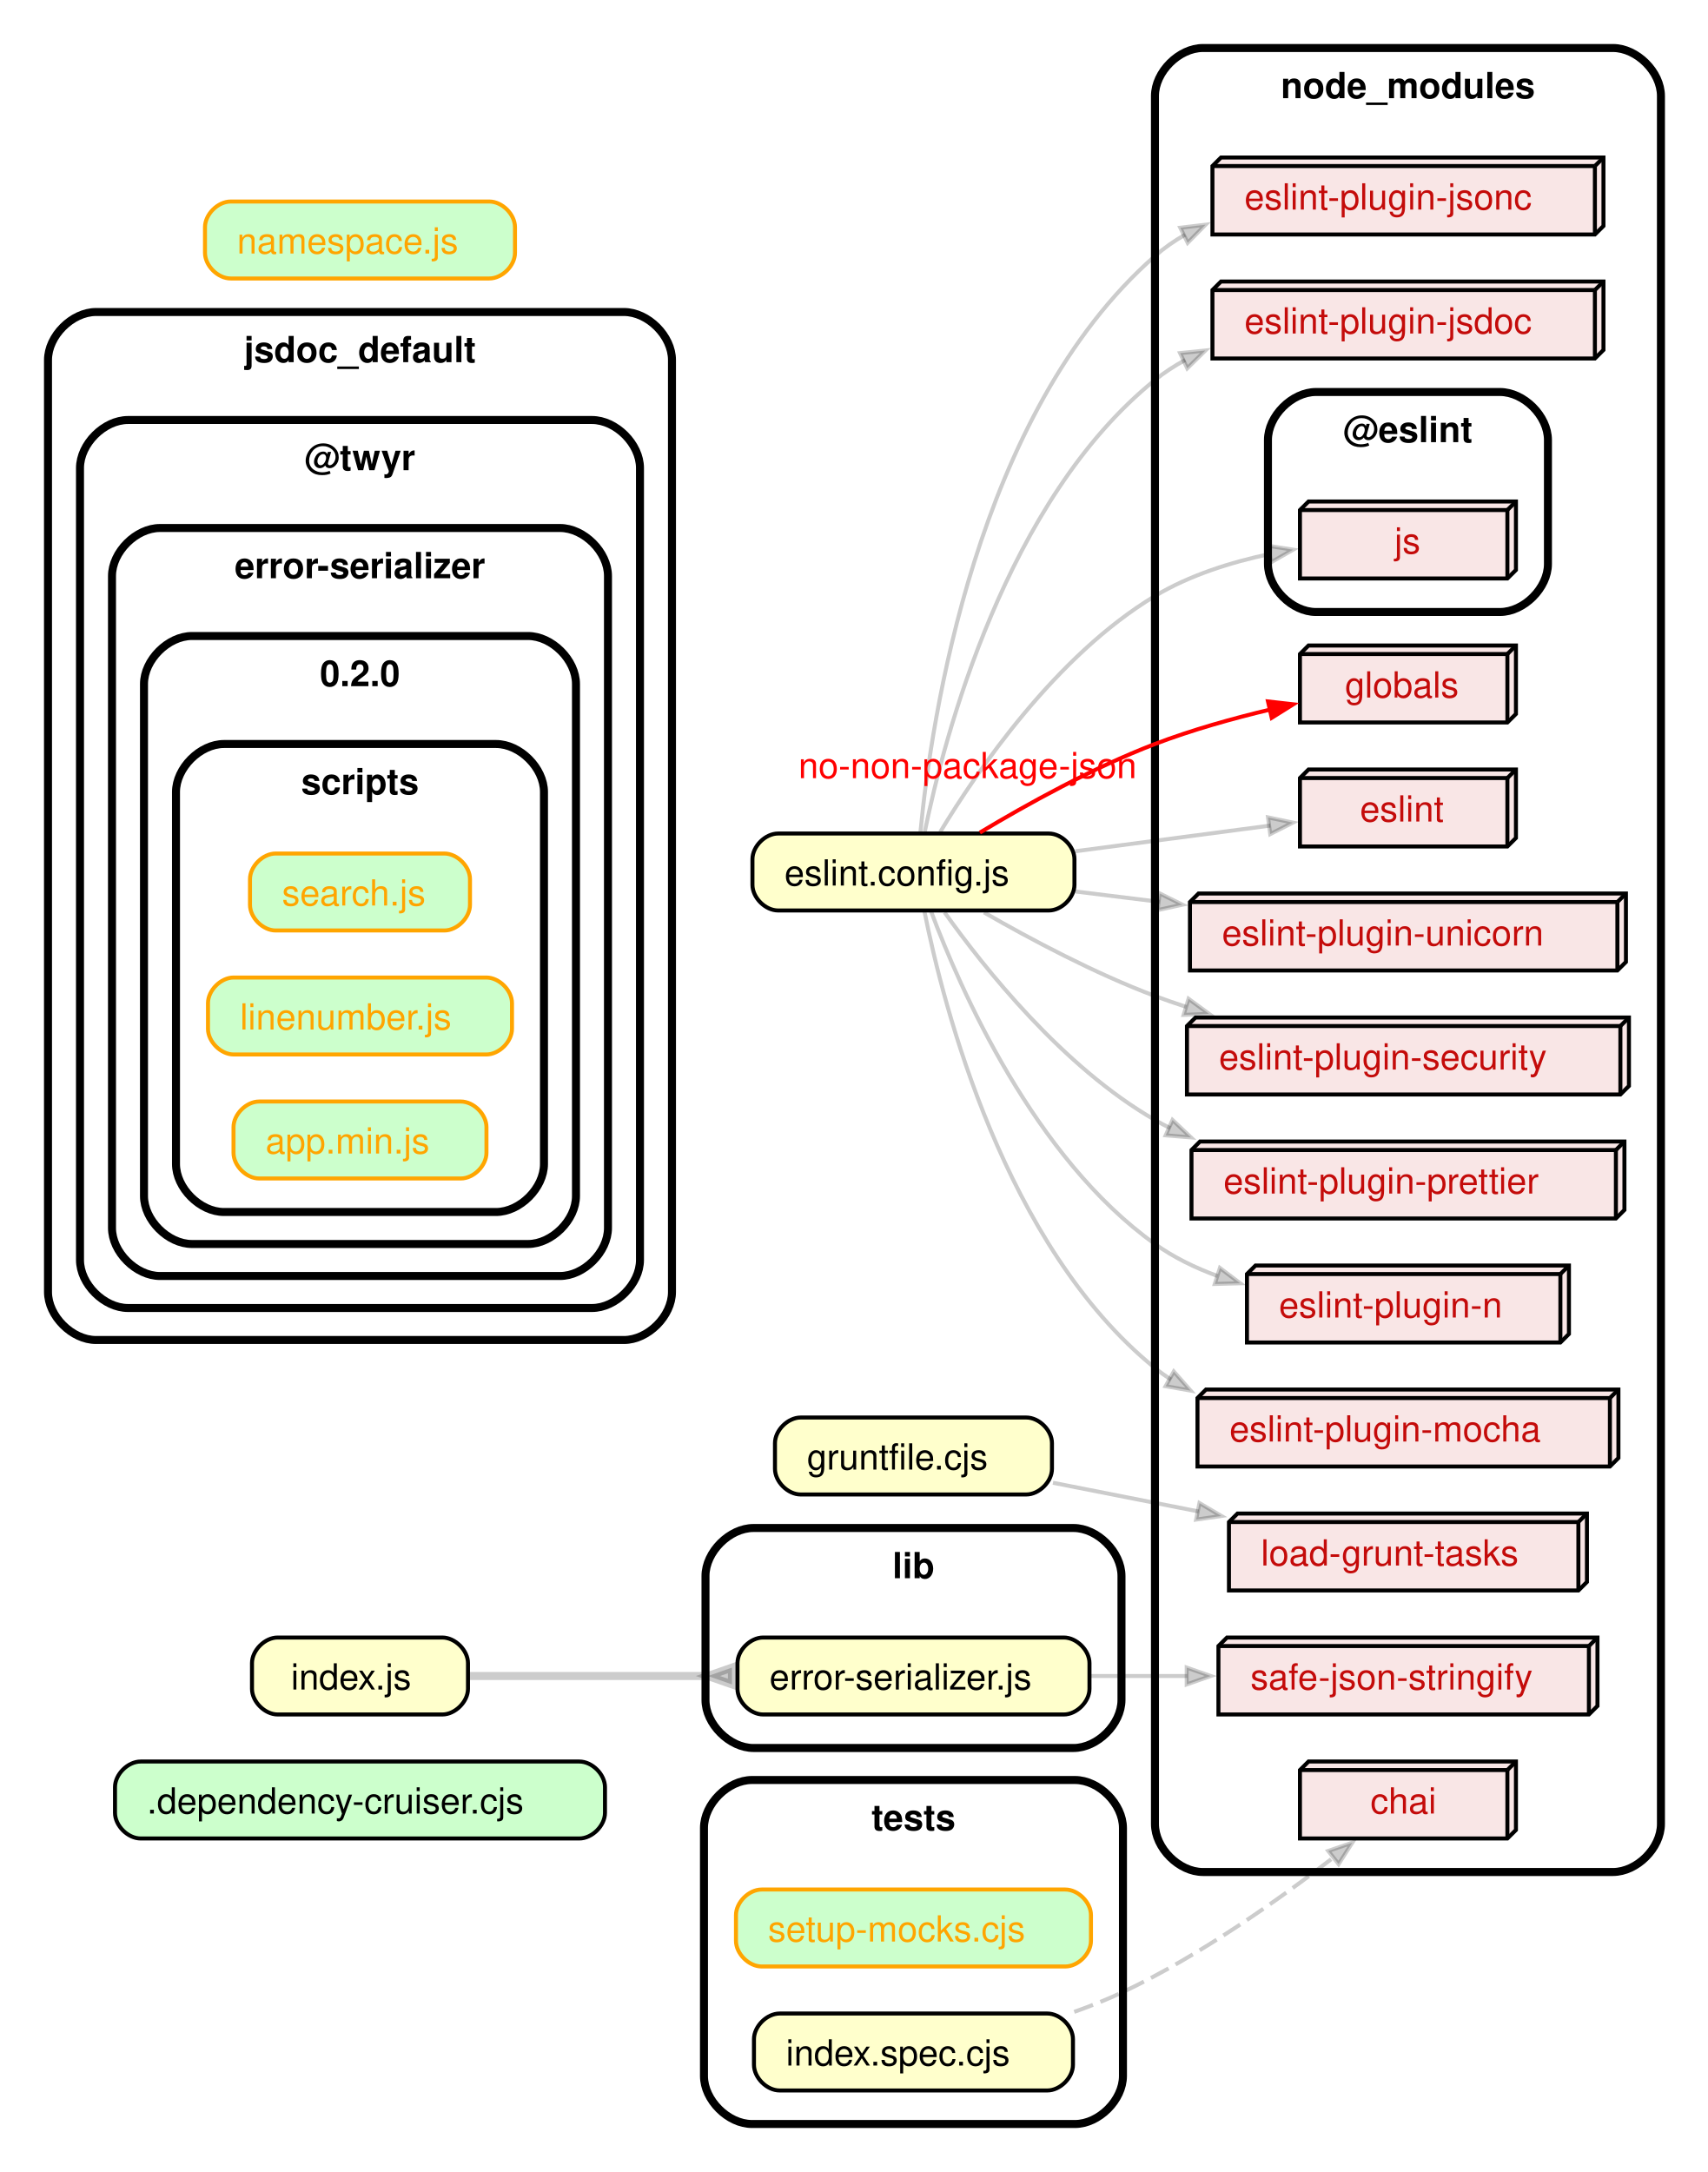
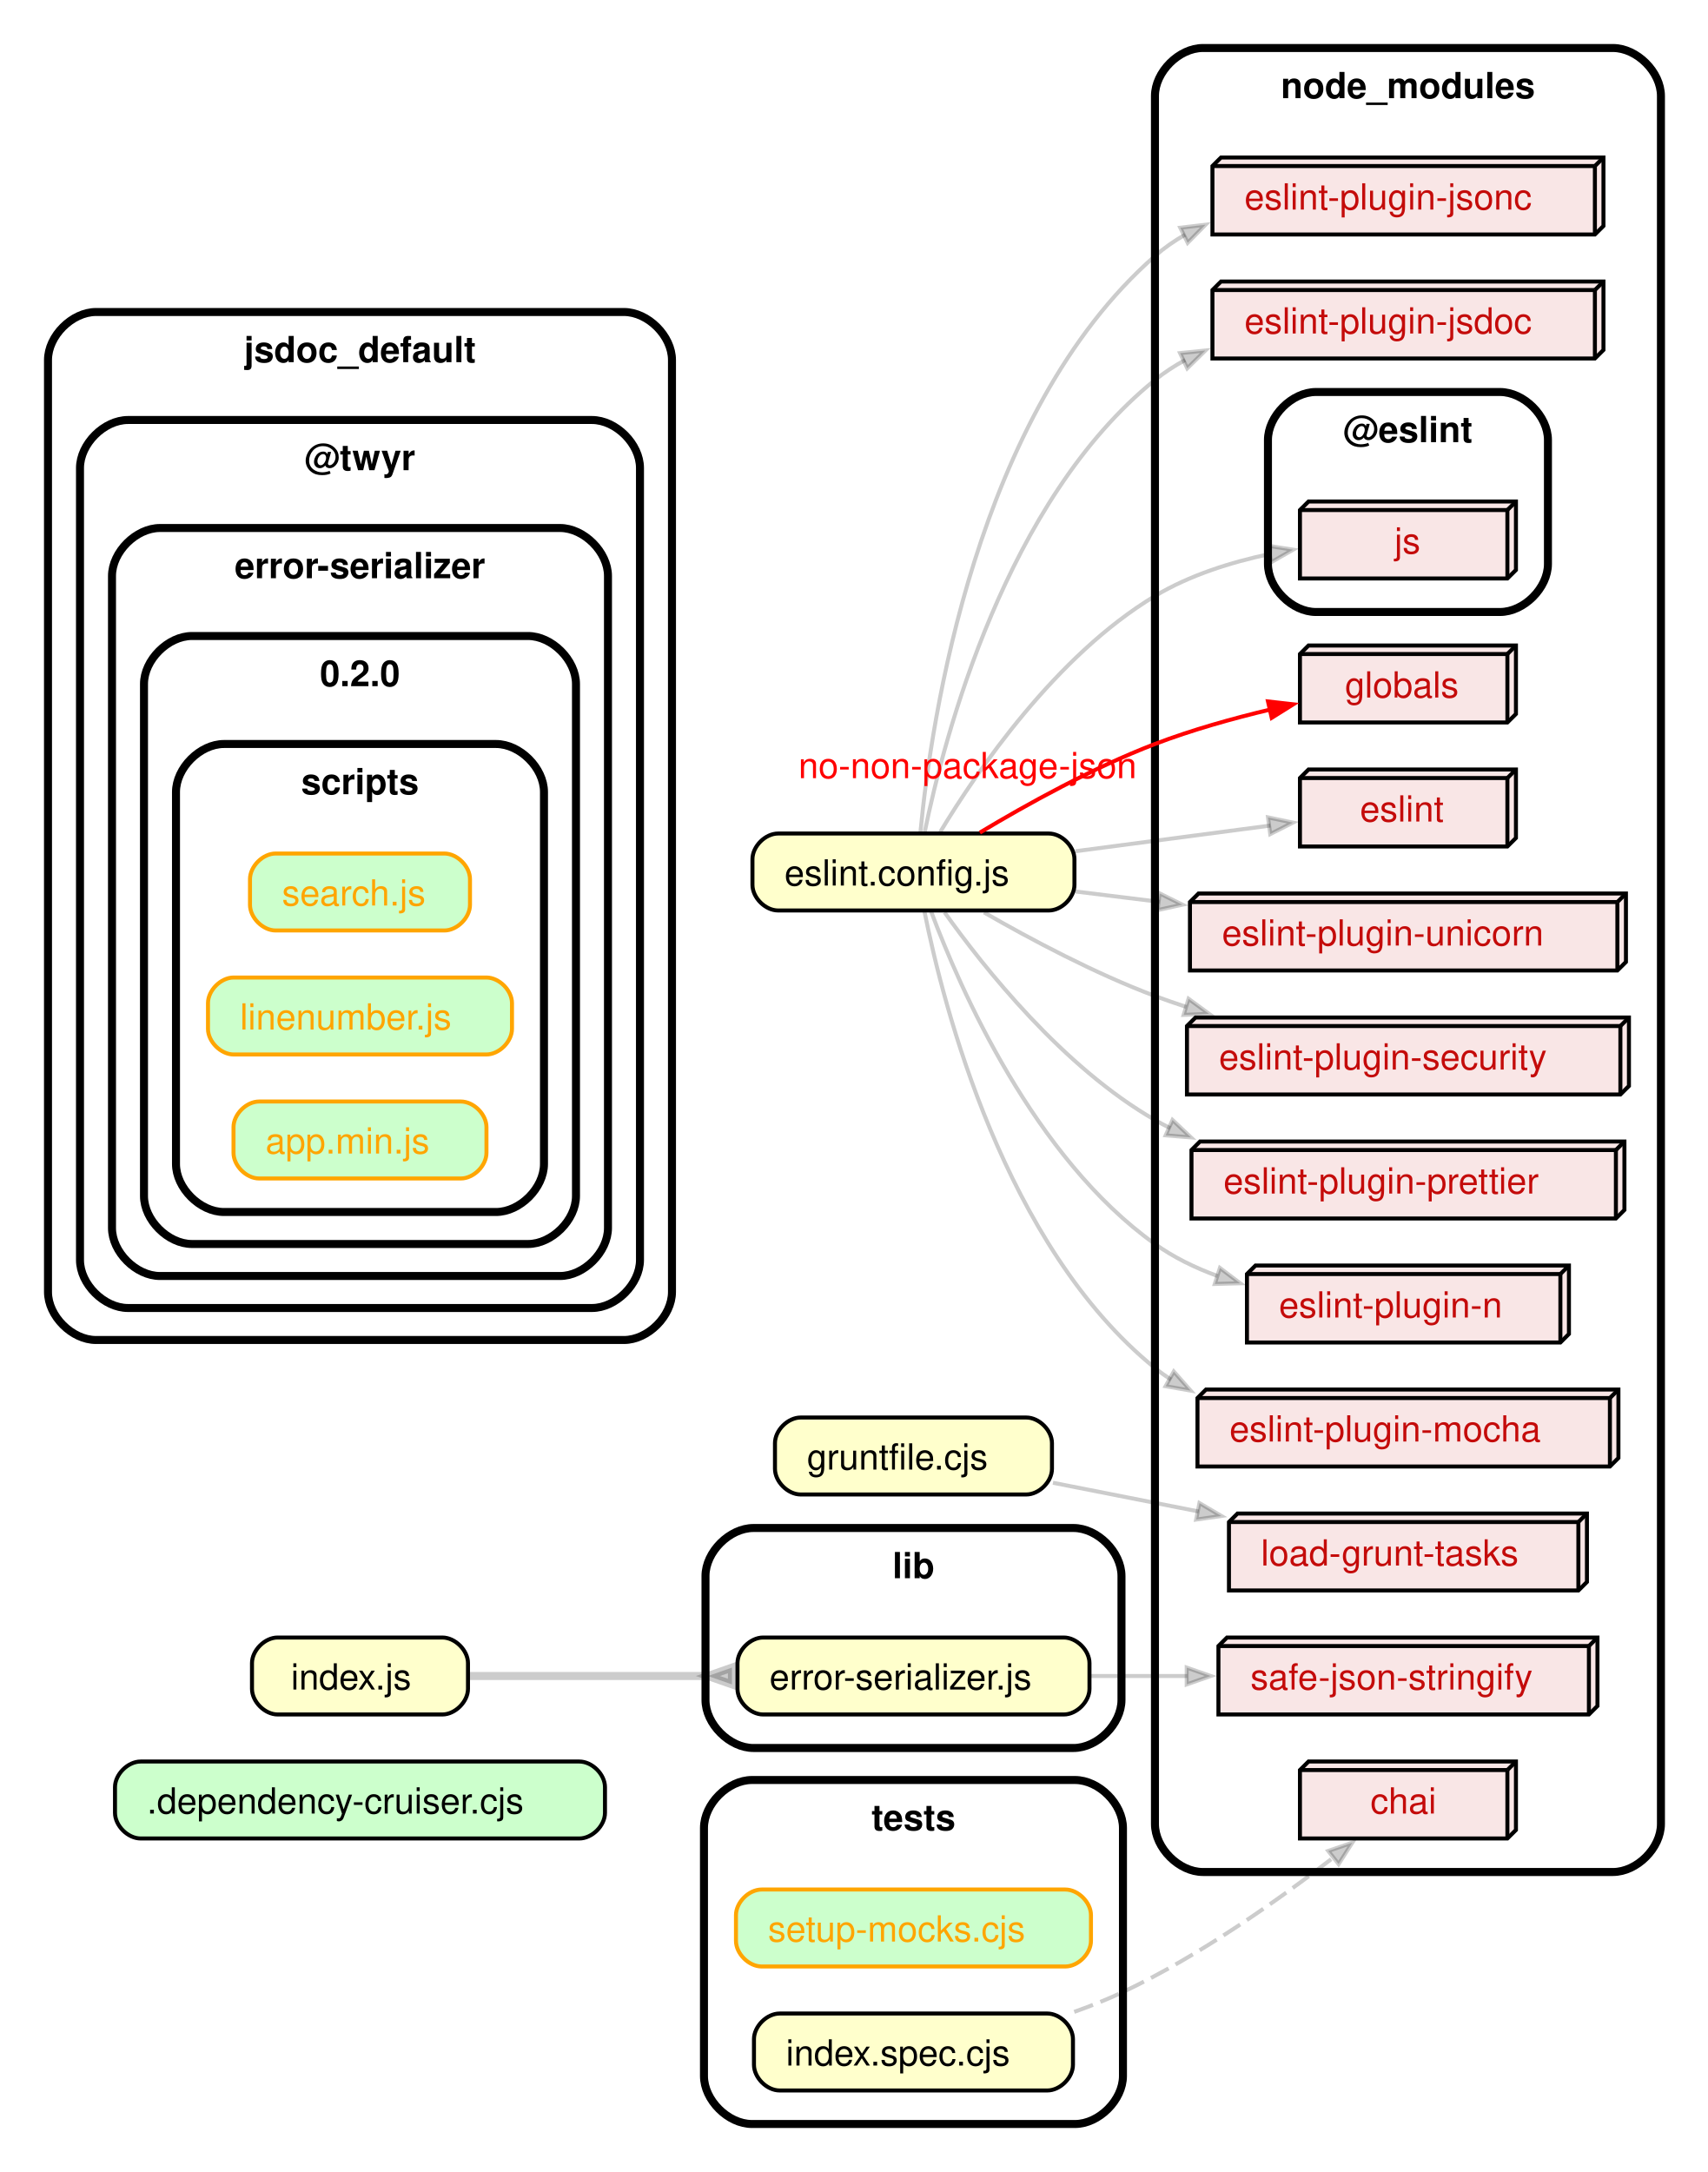
<svg xmlns="http://www.w3.org/2000/svg" xmlns:xlink="http://www.w3.org/1999/xlink" width="427pt" height="543pt" viewBox="0.00 0.00 427.00 543.00">
  <g id="graph0" class="graph" transform="scale(1 1) rotate(0) translate(4 539)">
    <polygon fill="white" stroke="none" points="-4,4 -4,-539 423.25,-539 423.25,4 -4,4" />
    <g id="clust1" class="cluster">
      <path fill="#ffffff" stroke="black" stroke-width="2" d="M20,-204C20,-204 152,-204 152,-204 158,-204 164,-210 164,-216 164,-216 164,-449 164,-449 164,-455 158,-461 152,-461 152,-461 20,-461 20,-461 14,-461 8,-455 8,-449 8,-449 8,-216 8,-216 8,-210 14,-204 20,-204" />
      <text xml:space="preserve" text-anchor="middle" x="86" y="-448.45" font-family="Helvetica,sans-Serif" font-weight="bold" font-size="9.00">jsdoc_default</text>
    </g>
    <g id="clust2" class="cluster">
      <path fill="#ffffff" stroke="black" stroke-width="2" d="M28,-212C28,-212 144,-212 144,-212 150,-212 156,-218 156,-224 156,-224 156,-422 156,-422 156,-428 150,-434 144,-434 144,-434 28,-434 28,-434 22,-434 16,-428 16,-422 16,-422 16,-224 16,-224 16,-218 22,-212 28,-212" />
      <text xml:space="preserve" text-anchor="middle" x="86" y="-421.45" font-family="Helvetica,sans-Serif" font-weight="bold" font-size="9.00">@twyr</text>
    </g>
    <g id="clust3" class="cluster">
      <path fill="#ffffff" stroke="black" stroke-width="2" d="M36,-220C36,-220 136,-220 136,-220 142,-220 148,-226 148,-232 148,-232 148,-395 148,-395 148,-401 142,-407 136,-407 136,-407 36,-407 36,-407 30,-407 24,-401 24,-395 24,-395 24,-232 24,-232 24,-226 30,-220 36,-220" />
      <text xml:space="preserve" text-anchor="middle" x="86" y="-394.45" font-family="Helvetica,sans-Serif" font-weight="bold" font-size="9.00">error-serializer</text>
    </g>
    <g id="clust4" class="cluster">
      <path fill="#ffffff" stroke="black" stroke-width="2" d="M44,-228C44,-228 128,-228 128,-228 134,-228 140,-234 140,-240 140,-240 140,-368 140,-368 140,-374 134,-380 128,-380 128,-380 44,-380 44,-380 38,-380 32,-374 32,-368 32,-368 32,-240 32,-240 32,-234 38,-228 44,-228" />
      <text xml:space="preserve" text-anchor="middle" x="86" y="-367.45" font-family="Helvetica,sans-Serif" font-weight="bold" font-size="9.00">0.2.0</text>
    </g>
    <g id="clust5" class="cluster">
      <path fill="#ffffff" stroke="black" stroke-width="2" d="M52,-236C52,-236 120,-236 120,-236 126,-236 132,-242 132,-248 132,-248 132,-341 132,-341 132,-347 126,-353 120,-353 120,-353 52,-353 52,-353 46,-353 40,-347 40,-341 40,-341 40,-248 40,-248 40,-242 46,-236 52,-236" />
      <text xml:space="preserve" text-anchor="middle" x="86" y="-340.45" font-family="Helvetica,sans-Serif" font-weight="bold" font-size="9.00">scripts</text>
    </g>
    <g id="clust6" class="cluster">
      <path fill="#ffffff" stroke="black" stroke-width="2" d="M184.38,-102C184.38,-102 264.38,-102 264.38,-102 270.38,-102 276.38,-108 276.38,-114 276.38,-114 276.38,-145 276.38,-145 276.38,-151 270.38,-157 264.38,-157 264.38,-157 184.38,-157 184.38,-157 178.38,-157 172.38,-151 172.38,-145 172.38,-145 172.38,-114 172.38,-114 172.38,-108 178.38,-102 184.38,-102" />
      <text xml:space="preserve" text-anchor="middle" x="224.38" y="-144.45" font-family="Helvetica,sans-Serif" font-weight="bold" font-size="9.00">lib</text>
    </g>
    <g id="clust7" class="cluster">
      <path fill="#ffffff" stroke="black" stroke-width="2" d="M296.75,-71C296.75,-71 399.25,-71 399.25,-71 405.25,-71 411.25,-77 411.25,-83 411.25,-83 411.25,-515 411.25,-515 411.25,-521 405.25,-527 399.25,-527 399.25,-527 296.75,-527 296.75,-527 290.75,-527 284.75,-521 284.75,-515 284.75,-515 284.75,-83 284.75,-83 284.75,-77 290.75,-71 296.75,-71" />
      <text xml:space="preserve" text-anchor="middle" x="348" y="-514.45" font-family="Helvetica,sans-Serif" font-weight="bold" font-size="9.00">node_modules</text>
    </g>
    <g id="clust8" class="cluster">
      <path fill="#ffffff" stroke="black" stroke-width="2" d="M325,-386C325,-386 371,-386 371,-386 377,-386 383,-392 383,-398 383,-398 383,-429 383,-429 383,-435 377,-441 371,-441 371,-441 325,-441 325,-441 319,-441 313,-435 313,-429 313,-429 313,-398 313,-398 313,-392 319,-386 325,-386" />
      <text xml:space="preserve" text-anchor="middle" x="348" y="-428.45" font-family="Helvetica,sans-Serif" font-weight="bold" font-size="9.00">@eslint</text>
    </g>
    <g id="clust9" class="cluster">
      <path fill="#ffffff" stroke="black" stroke-width="2" d="M184,-8C184,-8 264.75,-8 264.75,-8 270.75,-8 276.75,-14 276.75,-20 276.75,-20 276.75,-82 276.75,-82 276.75,-88 270.75,-94 264.75,-94 264.75,-94 184,-94 184,-94 178,-94 172,-88 172,-82 172,-82 172,-20 172,-20 172,-14 178,-8 184,-8" />
      <text xml:space="preserve" text-anchor="middle" x="224.38" y="-81.45" font-family="Helvetica,sans-Serif" font-weight="bold" font-size="9.00">tests</text>
    </g>
    <g id="node1" class="node">
      <g id="a_node1">
        <a xlink:href=".dependency-cruiser.cjs" xlink:title=".dependency-cruiser.cjs">
          <path fill="#ccffcc" stroke="black" d="M140.83,-98.62C140.83,-98.62 31.17,-98.62 31.17,-98.62 27.96,-98.62 24.75,-95.42 24.75,-92.21 24.75,-92.21 24.75,-85.79 24.75,-85.79 24.75,-82.58 27.96,-79.38 31.17,-79.38 31.17,-79.38 140.83,-79.38 140.83,-79.38 144.04,-79.38 147.25,-82.58 147.25,-85.79 147.25,-85.79 147.25,-92.21 147.25,-92.21 147.25,-95.42 144.04,-98.62 140.83,-98.62" />
          <text xml:space="preserve" text-anchor="start" x="32.75" y="-85.62" font-family="Helvetica,sans-Serif" font-size="9.00">.dependency-cruiser.cjs</text>
        </a>
      </g>
    </g>
    <g id="node2" class="node">
      <g id="a_node2">
        <a xlink:href="eslint.config.js" xlink:title="eslint.config.js">
          <path fill="#ffffcc" stroke="black" d="M258.21,-330.62C258.21,-330.62 190.54,-330.62 190.54,-330.62 187.33,-330.62 184.12,-327.42 184.12,-324.21 184.12,-324.21 184.12,-317.79 184.12,-317.79 184.12,-314.58 187.33,-311.38 190.54,-311.38 190.54,-311.38 258.21,-311.38 258.21,-311.38 261.42,-311.38 264.62,-314.58 264.62,-317.79 264.62,-317.79 264.62,-324.21 264.62,-324.21 264.62,-327.42 261.42,-330.62 258.21,-330.62" />
          <text xml:space="preserve" text-anchor="start" x="192.12" y="-317.62" font-family="Helvetica,sans-Serif" font-size="9.00">eslint.config.js</text>
        </a>
      </g>
    </g>
    <g id="node3" class="node">
      <g id="a_node3">
        <a xlink:href="https://www.npmjs.com/package/@eslint/js" xlink:title="js">
          <polygon fill="#c40b0a" fill-opacity="0.102" stroke="black" points="375,-413.62 323.14,-413.62 321,-411.49 321,-394.38 372.86,-394.38 375,-396.51 375,-413.62" />
          <polyline fill="none" stroke="black" points="372.86,-411.49 321,-411.49" />
          <polyline fill="none" stroke="black" points="372.86,-411.49 372.86,-394.38" />
          <polyline fill="none" stroke="black" points="372.86,-411.49 375,-413.62" />
          <text xml:space="preserve" text-anchor="start" x="344.62" y="-400.62" font-family="Helvetica,sans-Serif" font-size="9.00" fill="#c40b0a">js</text>
        </a>
      </g>
    </g>
    <g id="edge1" class="edge">
      <path fill="none" stroke="#000000" stroke-opacity="0.2" d="M231.06,-331C240.27,-346.25 259.96,-375.11 284.75,-390 293.38,-395.18 303.72,-398.45 313.48,-400.51" />
      <polygon fill="#000000" fill-opacity="0.2" stroke="#000000" stroke-opacity="0.2" points="313.01,-402.56 319.29,-401.58 313.78,-398.43 313.01,-402.56" />
    </g>
    <g id="node4" class="node">
      <g id="a_node4">
        <a xlink:href="https://www.npmjs.com/package/eslint-plugin-jsdoc" xlink:title="eslint-plugin-jsdoc">
          <polygon fill="#c40b0a" fill-opacity="0.102" stroke="black" points="396.88,-468.62 301.26,-468.62 299.12,-466.49 299.12,-449.38 394.74,-449.38 396.88,-451.51 396.88,-468.62" />
          <polyline fill="none" stroke="black" points="394.74,-466.49 299.12,-466.49" />
          <polyline fill="none" stroke="black" points="394.74,-466.49 394.74,-449.38" />
          <polyline fill="none" stroke="black" points="394.74,-466.49 396.88,-468.62" />
          <text xml:space="preserve" text-anchor="start" x="307.12" y="-455.62" font-family="Helvetica,sans-Serif" font-size="9.00" fill="#c40b0a">eslint-plugin-jsdoc</text>
        </a>
      </g>
    </g>
    <g id="edge2" class="edge">
      <path fill="none" stroke="#000000" stroke-opacity="0.2" d="M227.21,-331.1C232.05,-354.73 247.47,-413.93 284.75,-444 287.09,-445.88 289.62,-447.54 292.29,-448.99" />
      <polygon fill="#000000" fill-opacity="0.2" stroke="#000000" stroke-opacity="0.2" points="291.03,-450.72 297.35,-451.37 292.82,-446.92 291.03,-450.72" />
    </g>
    <g id="node5" class="node">
      <g id="a_node5">
        <a xlink:href="https://www.npmjs.com/package/eslint-plugin-jsonc" xlink:title="eslint-plugin-jsonc">
          <polygon fill="#c40b0a" fill-opacity="0.102" stroke="black" points="396.88,-499.62 301.26,-499.62 299.12,-497.49 299.12,-480.38 394.74,-480.38 396.88,-482.51 396.88,-499.62" />
          <polyline fill="none" stroke="black" points="394.74,-497.49 299.12,-497.49" />
          <polyline fill="none" stroke="black" points="394.74,-497.49 394.74,-480.38" />
          <polyline fill="none" stroke="black" points="394.74,-497.49 396.88,-499.62" />
          <text xml:space="preserve" text-anchor="start" x="307.12" y="-486.62" font-family="Helvetica,sans-Serif" font-size="9.00" fill="#c40b0a">eslint-plugin-jsonc</text>
        </a>
      </g>
    </g>
    <g id="edge3" class="edge">
      <path fill="none" stroke="#000000" stroke-opacity="0.2" d="M226.13,-331.07C228.74,-358.6 239.93,-435.72 284.75,-475 287.05,-477.02 289.58,-478.78 292.26,-480.31" />
      <polygon fill="#000000" fill-opacity="0.2" stroke="#000000" stroke-opacity="0.2" points="291.08,-482.07 297.39,-482.82 292.93,-478.29 291.08,-482.07" />
    </g>
    <g id="node6" class="node">
      <g id="a_node6">
        <a xlink:href="https://www.npmjs.com/package/eslint-plugin-mocha" xlink:title="eslint-plugin-mocha">
          <polygon fill="#c40b0a" fill-opacity="0.102" stroke="black" points="400.62,-191.62 297.51,-191.62 295.38,-189.49 295.38,-172.38 398.49,-172.38 400.62,-174.51 400.62,-191.62" />
          <polyline fill="none" stroke="black" points="398.49,-189.49 295.38,-189.49" />
          <polyline fill="none" stroke="black" points="398.49,-189.49 398.49,-172.38" />
          <polyline fill="none" stroke="black" points="398.49,-189.49 400.62,-191.62" />
          <text xml:space="preserve" text-anchor="start" x="303.38" y="-178.62" font-family="Helvetica,sans-Serif" font-size="9.00" fill="#c40b0a">eslint-plugin-mocha</text>
        </a>
      </g>
    </g>
    <g id="edge4" class="edge">
      <path fill="none" stroke="#000000" stroke-opacity="0.2" d="M227.11,-311.18C231.82,-287.59 247.08,-227.48 284.75,-197 286.01,-195.98 287.34,-195.02 288.71,-194.13" />
      <polygon fill="#000000" fill-opacity="0.2" stroke="#000000" stroke-opacity="0.2" points="289.46,-196.12 293.67,-191.35 287.41,-192.45 289.46,-196.12" />
    </g>
    <g id="node7" class="node">
      <g id="a_node7">
        <a xlink:href="https://www.npmjs.com/package/eslint-plugin-n" xlink:title="eslint-plugin-n">
          <polygon fill="#c40b0a" fill-opacity="0.102" stroke="black" points="388.25,-222.62 309.89,-222.62 307.75,-220.49 307.75,-203.38 386.11,-203.38 388.25,-205.51 388.25,-222.62" />
          <polyline fill="none" stroke="black" points="386.11,-220.49 307.75,-220.49" />
          <polyline fill="none" stroke="black" points="386.11,-220.49 386.11,-203.38" />
          <polyline fill="none" stroke="black" points="386.11,-220.49 388.25,-222.62" />
          <text xml:space="preserve" text-anchor="start" x="315.75" y="-209.62" font-family="Helvetica,sans-Serif" font-size="9.00" fill="#c40b0a">eslint-plugin-n</text>
        </a>
      </g>
    </g>
    <g id="edge5" class="edge">
      <path fill="none" stroke="#000000" stroke-opacity="0.2" d="M228.81,-311.07C236,-291.86 254.49,-249.58 284.75,-228 289.46,-224.64 294.83,-222.03 300.39,-220" />
      <polygon fill="#000000" fill-opacity="0.2" stroke="#000000" stroke-opacity="0.2" points="300.99,-222.01 306.06,-218.18 299.71,-218.01 300.99,-222.01" />
    </g>
    <g id="node8" class="node">
      <g id="a_node8">
        <a xlink:href="https://www.npmjs.com/package/eslint-plugin-prettier" xlink:title="eslint-plugin-prettier">
          <polygon fill="#c40b0a" fill-opacity="0.102" stroke="black" points="402.12,-253.62 296.01,-253.62 293.88,-251.49 293.88,-234.38 399.99,-234.38 402.12,-236.51 402.12,-253.62" />
          <polyline fill="none" stroke="black" points="399.99,-251.49 293.88,-251.49" />
          <polyline fill="none" stroke="black" points="399.99,-251.49 399.99,-234.38" />
          <polyline fill="none" stroke="black" points="399.99,-251.49 402.12,-253.62" />
          <text xml:space="preserve" text-anchor="start" x="301.88" y="-240.62" font-family="Helvetica,sans-Serif" font-size="9.00" fill="#c40b0a">eslint-plugin-prettier</text>
        </a>
      </g>
    </g>
    <g id="edge6" class="edge">
      <path fill="none" stroke="#000000" stroke-opacity="0.2" d="M232.15,-310.92C242.03,-297.03 261.75,-272.22 284.75,-259 285.98,-258.29 287.24,-257.62 288.53,-256.98" />
      <polygon fill="#000000" fill-opacity="0.2" stroke="#000000" stroke-opacity="0.2" points="289.14,-259.01 293.76,-254.64 287.43,-255.17 289.14,-259.01" />
    </g>
    <g id="node9" class="node">
      <g id="a_node9">
        <a xlink:href="https://www.npmjs.com/package/eslint-plugin-security" xlink:title="eslint-plugin-security">
          <polygon fill="#c40b0a" fill-opacity="0.102" stroke="black" points="403.25,-284.62 294.89,-284.62 292.75,-282.49 292.75,-265.38 401.11,-265.38 403.25,-267.51 403.25,-284.62" />
          <polyline fill="none" stroke="black" points="401.11,-282.49 292.75,-282.49" />
          <polyline fill="none" stroke="black" points="401.11,-282.49 401.11,-265.38" />
          <polyline fill="none" stroke="black" points="401.11,-282.49 403.25,-284.62" />
          <text xml:space="preserve" text-anchor="start" x="300.75" y="-271.62" font-family="Helvetica,sans-Serif" font-size="9.00" fill="#c40b0a">eslint-plugin-security</text>
        </a>
      </g>
    </g>
    <g id="edge7" class="edge">
      <path fill="none" stroke="#000000" stroke-opacity="0.2" d="M242.01,-310.9C253.64,-304.2 269.72,-295.64 284.75,-290 287.29,-289.05 289.92,-288.14 292.59,-287.27" />
      <polygon fill="#000000" fill-opacity="0.2" stroke="#000000" stroke-opacity="0.2" points="293.15,-289.3 298.28,-285.54 291.92,-285.28 293.15,-289.3" />
    </g>
    <g id="node10" class="node">
      <g id="a_node10">
        <a xlink:href="https://www.npmjs.com/package/eslint-plugin-unicorn" xlink:title="eslint-plugin-unicorn">
          <polygon fill="#c40b0a" fill-opacity="0.102" stroke="black" points="402.5,-315.62 295.64,-315.62 293.5,-313.49 293.5,-296.38 400.36,-296.38 402.5,-298.51 402.5,-315.62" />
          <polyline fill="none" stroke="black" points="400.36,-313.49 293.5,-313.49" />
          <polyline fill="none" stroke="black" points="400.36,-313.49 400.36,-296.38" />
          <polyline fill="none" stroke="black" points="400.36,-313.49 402.5,-315.62" />
          <text xml:space="preserve" text-anchor="start" x="301.5" y="-302.62" font-family="Helvetica,sans-Serif" font-size="9.00" fill="#c40b0a">eslint-plugin-unicorn</text>
        </a>
      </g>
    </g>
    <g id="edge8" class="edge">
      <path fill="none" stroke="#000000" stroke-opacity="0.2" d="M264.86,-316.13C271.63,-315.3 278.79,-314.41 285.96,-313.53" />
      <polygon fill="#000000" fill-opacity="0.2" stroke="#000000" stroke-opacity="0.2" points="285.92,-315.65 291.62,-312.83 285.4,-311.48 285.92,-315.65" />
    </g>
    <g id="node11" class="node">
      <g id="a_node11">
        <a xlink:href="https://www.npmjs.com/package/eslint" xlink:title="eslint">
          <polygon fill="#c40b0a" fill-opacity="0.102" stroke="black" points="375,-346.62 323.14,-346.62 321,-344.49 321,-327.38 372.86,-327.38 375,-329.51 375,-346.62" />
          <polyline fill="none" stroke="black" points="372.86,-344.49 321,-344.49" />
          <polyline fill="none" stroke="black" points="372.86,-344.49 372.86,-327.38" />
          <polyline fill="none" stroke="black" points="372.86,-344.49 375,-346.62" />
          <text xml:space="preserve" text-anchor="start" x="336" y="-333.62" font-family="Helvetica,sans-Serif" font-size="9.00" fill="#c40b0a">eslint</text>
        </a>
      </g>
    </g>
    <g id="edge9" class="edge">
      <path fill="none" stroke="#000000" stroke-opacity="0.2" d="M264.86,-326.19C280.6,-328.26 298.52,-330.62 313.59,-332.61" />
      <polygon fill="#000000" fill-opacity="0.2" stroke="#000000" stroke-opacity="0.2" points="313.02,-334.65 319.24,-333.35 313.57,-330.48 313.02,-334.65" />
    </g>
    <g id="node12" class="node">
      <g id="a_node12">
        <a xlink:href="https://www.npmjs.com/package/globals" xlink:title="globals">
          <polygon fill="#c40b0a" fill-opacity="0.102" stroke="black" points="375,-377.62 323.14,-377.62 321,-375.49 321,-358.38 372.86,-358.38 375,-360.51 375,-377.62" />
          <polyline fill="none" stroke="black" points="372.86,-375.49 321,-375.49" />
          <polyline fill="none" stroke="black" points="372.86,-375.49 372.86,-358.38" />
          <polyline fill="none" stroke="black" points="372.86,-375.49 375,-377.62" />
          <text xml:space="preserve" text-anchor="start" x="332.25" y="-364.62" font-family="Helvetica,sans-Serif" font-size="9.00" fill="#c40b0a">globals</text>
        </a>
      </g>
    </g>
    <g id="edge10" class="edge">
      <g id="a_edge10">
        <a xlink:title="no-non-package-json">
          <path fill="none" stroke="red" d="M240.97,-330.85C252.65,-337.86 269.22,-347.06 284.75,-353 293.93,-356.51 304.2,-359.39 313.71,-361.65" />
          <polygon fill="red" stroke="red" points="313.01,-363.64 319.33,-362.92 313.94,-359.55 313.01,-363.64" />
        </a>
      </g>
      <text xml:space="preserve" text-anchor="middle" x="237.9" y="-344.46" font-family="Helvetica,sans-Serif" font-size="9.00" fill="red">no-non-package-json</text>
    </g>
    <g id="node13" class="node">
      <g id="a_node13">
        <a xlink:href="gruntfile.cjs" xlink:title="gruntfile.cjs">
          <path fill="#ffffcc" stroke="black" d="M252.58,-184.62C252.58,-184.62 196.17,-184.62 196.17,-184.62 192.96,-184.62 189.75,-181.42 189.75,-178.21 189.75,-178.21 189.75,-171.79 189.75,-171.79 189.75,-168.58 192.96,-165.38 196.17,-165.38 196.17,-165.38 252.58,-165.38 252.58,-165.38 255.79,-165.38 259,-168.58 259,-171.79 259,-171.79 259,-178.21 259,-178.21 259,-181.42 255.79,-184.62 252.58,-184.62" />
          <text xml:space="preserve" text-anchor="start" x="197.75" y="-171.62" font-family="Helvetica,sans-Serif" font-size="9.00">gruntfile.cjs</text>
        </a>
      </g>
    </g>
    <g id="node14" class="node">
      <g id="a_node14">
        <a xlink:href="https://www.npmjs.com/package/load-grunt-tasks" xlink:title="load-grunt-tasks">
          <polygon fill="#c40b0a" fill-opacity="0.102" stroke="black" points="392.75,-160.62 305.39,-160.62 303.25,-158.49 303.25,-141.38 390.61,-141.38 392.75,-143.51 392.75,-160.62" />
          <polyline fill="none" stroke="black" points="390.61,-158.49 303.25,-158.49" />
          <polyline fill="none" stroke="black" points="390.61,-158.49 390.61,-141.38" />
          <polyline fill="none" stroke="black" points="390.61,-158.49 392.75,-160.62" />
          <text xml:space="preserve" text-anchor="start" x="311.25" y="-147.62" font-family="Helvetica,sans-Serif" font-size="9.00" fill="#c40b0a">load-grunt-tasks</text>
        </a>
      </g>
    </g>
    <g id="edge11" class="edge">
      <path fill="none" stroke="#000000" stroke-opacity="0.2" d="M259.25,-168.31C270.54,-166.09 283.37,-163.56 295.67,-161.13" />
      <polygon fill="#000000" fill-opacity="0.2" stroke="#000000" stroke-opacity="0.2" points="295.87,-163.23 301.35,-160.01 295.05,-159.11 295.87,-163.23" />
    </g>
    <g id="node15" class="node">
      <g id="a_node15">
        <a xlink:href="index.js" xlink:title="index.js">
          <path fill="#ffffcc" stroke="black" d="M106.58,-129.62C106.58,-129.62 65.42,-129.62 65.42,-129.62 62.21,-129.62 59,-126.42 59,-123.21 59,-123.21 59,-116.79 59,-116.79 59,-113.58 62.21,-110.38 65.42,-110.38 65.42,-110.38 106.58,-110.38 106.58,-110.38 109.79,-110.38 113,-113.58 113,-116.79 113,-116.79 113,-123.21 113,-123.21 113,-126.42 109.79,-129.62 106.58,-129.62" />
          <text xml:space="preserve" text-anchor="start" x="68.75" y="-116.62" font-family="Helvetica,sans-Serif" font-size="9.00">index.js</text>
        </a>
      </g>
    </g>
    <g id="node16" class="node">
      <g id="a_node16">
        <a xlink:href="lib/error-serializer.js" xlink:title="error-serializer.js">
          <path fill="#ffffcc" stroke="black" d="M261.96,-129.62C261.96,-129.62 186.79,-129.62 186.79,-129.62 183.58,-129.62 180.38,-126.42 180.38,-123.21 180.38,-123.21 180.38,-116.79 180.38,-116.79 180.38,-113.58 183.58,-110.38 186.79,-110.38 186.79,-110.38 261.96,-110.38 261.96,-110.38 265.17,-110.38 268.38,-113.58 268.38,-116.79 268.38,-116.79 268.38,-123.21 268.38,-123.21 268.38,-126.42 265.17,-129.62 261.96,-129.62" />
          <text xml:space="preserve" text-anchor="start" x="188.38" y="-116.62" font-family="Helvetica,sans-Serif" font-size="9.00">error-serializer.js</text>
        </a>
      </g>
    </g>
    <g id="edge12" class="edge">
      <path fill="none" stroke="#000000" stroke-width="2" stroke-opacity="0.2" d="M113.29,-120C130.19,-120 152.68,-120 172.93,-120" />
      <polygon fill="#000000" fill-opacity="0.2" stroke="#000000" stroke-width="2" stroke-opacity="0.2" points="178.99,-122.1 172.99,-120 178.99,-117.9 178.99,-122.1" />
    </g>
    <g id="node20" class="node">
      <g id="a_node20">
        <a xlink:href="https://www.npmjs.com/package/safe-json-stringify" xlink:title="safe-json-stringify">
          <polygon fill="#c40b0a" fill-opacity="0.102" stroke="black" points="395.38,-129.62 302.76,-129.62 300.62,-127.49 300.62,-110.38 393.24,-110.38 395.38,-112.51 395.38,-129.62" />
          <polyline fill="none" stroke="black" points="393.24,-127.49 300.62,-127.49" />
          <polyline fill="none" stroke="black" points="393.24,-127.49 393.24,-110.38" />
          <polyline fill="none" stroke="black" points="393.24,-127.49 395.38,-129.62" />
          <text xml:space="preserve" text-anchor="start" x="308.62" y="-116.62" font-family="Helvetica,sans-Serif" font-size="9.00" fill="#c40b0a">safe-json-stringify</text>
        </a>
      </g>
    </g>
    <g id="edge13" class="edge">
      <path fill="none" stroke="#000000" stroke-opacity="0.2" d="M268.6,-120C276.44,-120 284.71,-120 292.82,-120" />
      <polygon fill="#000000" fill-opacity="0.2" stroke="#000000" stroke-opacity="0.2" points="292.69,-122.1 298.69,-120 292.69,-117.9 292.69,-122.1" />
    </g>
    <g id="node17" class="node">
      <g id="a_node17">
        <a xlink:href="jsdoc_default/@twyr/error-serializer/0.2.0/scripts/app.min.js" xlink:title="no-orphans">
          <path fill="#ccffcc" stroke="orange" d="M111.21,-263.62C111.21,-263.62 60.79,-263.62 60.79,-263.62 57.58,-263.62 54.38,-260.42 54.38,-257.21 54.38,-257.21 54.38,-250.79 54.38,-250.79 54.38,-247.58 57.58,-244.38 60.79,-244.38 60.79,-244.38 111.21,-244.38 111.21,-244.38 114.42,-244.38 117.62,-247.58 117.62,-250.79 117.62,-250.79 117.62,-257.21 117.62,-257.21 117.62,-260.42 114.42,-263.62 111.21,-263.62" />
          <text xml:space="preserve" text-anchor="start" x="62.38" y="-250.62" font-family="Helvetica,sans-Serif" font-size="9.00" fill="orange">app.min.js</text>
        </a>
      </g>
    </g>
    <g id="node18" class="node">
      <g id="a_node18">
        <a xlink:href="jsdoc_default/@twyr/error-serializer/0.2.0/scripts/linenumber.js" xlink:title="no-orphans">
          <path fill="#ccffcc" stroke="orange" d="M117.58,-294.62C117.58,-294.62 54.42,-294.62 54.42,-294.62 51.21,-294.62 48,-291.42 48,-288.21 48,-288.21 48,-281.79 48,-281.79 48,-278.58 51.21,-275.38 54.42,-275.38 54.42,-275.38 117.58,-275.38 117.58,-275.38 120.79,-275.38 124,-278.58 124,-281.79 124,-281.79 124,-288.21 124,-288.21 124,-291.42 120.79,-294.62 117.58,-294.62" />
          <text xml:space="preserve" text-anchor="start" x="56" y="-281.62" font-family="Helvetica,sans-Serif" font-size="9.00" fill="orange">linenumber.js</text>
        </a>
      </g>
    </g>
    <g id="node19" class="node">
      <g id="a_node19">
        <a xlink:href="jsdoc_default/@twyr/error-serializer/0.2.0/scripts/search.js" xlink:title="no-orphans">
          <path fill="#ccffcc" stroke="orange" d="M107.08,-325.62C107.08,-325.62 64.92,-325.62 64.92,-325.62 61.71,-325.62 58.5,-322.42 58.5,-319.21 58.5,-319.21 58.5,-312.79 58.5,-312.79 58.5,-309.58 61.71,-306.38 64.92,-306.38 64.92,-306.38 107.08,-306.38 107.08,-306.38 110.29,-306.38 113.5,-309.58 113.5,-312.79 113.5,-312.79 113.5,-319.21 113.5,-319.21 113.5,-322.42 110.29,-325.62 107.08,-325.62" />
          <text xml:space="preserve" text-anchor="start" x="66.5" y="-312.62" font-family="Helvetica,sans-Serif" font-size="9.00" fill="orange">search.js</text>
        </a>
      </g>
    </g>
    <g id="node21" class="node">
      <g id="a_node21">
-         <a xlink:href="namespace.js" xlink:title="no-orphans">
-           <path fill="#ccffcc" stroke="orange" d="M118.33,-488.62C118.33,-488.62 53.67,-488.62 53.67,-488.62 50.46,-488.62 47.25,-485.42 47.25,-482.21 47.25,-482.21 47.25,-475.79 47.25,-475.79 47.25,-472.58 50.46,-469.38 53.67,-469.38 53.67,-469.38 118.33,-469.38 118.33,-469.38 121.54,-469.38 124.75,-472.58 124.75,-475.79 124.75,-475.79 124.75,-482.21 124.75,-482.21 124.75,-485.42 121.54,-488.62 118.33,-488.62" />
-           <text xml:space="preserve" text-anchor="start" x="55.25" y="-475.62" font-family="Helvetica,sans-Serif" font-size="9.00" fill="orange">namespace.js</text>
-         </a>
-       </g>
-     </g>
-     <g id="node22" class="node">
-       <g id="a_node22">
        <a xlink:href="https://www.npmjs.com/package/chai" xlink:title="chai">
          <polygon fill="#c40b0a" fill-opacity="0.102" stroke="black" points="375,-98.62 323.14,-98.62 321,-96.49 321,-79.38 372.86,-79.38 375,-81.51 375,-98.62" />
          <polyline fill="none" stroke="black" points="372.86,-96.49 321,-96.49" />
          <polyline fill="none" stroke="black" points="372.86,-96.49 372.86,-79.38" />
          <polyline fill="none" stroke="black" points="372.86,-96.49 375,-98.62" />
          <text xml:space="preserve" text-anchor="start" x="338.62" y="-85.62" font-family="Helvetica,sans-Serif" font-size="9.00" fill="#c40b0a">chai</text>
        </a>
      </g>
    </g>
-     <g id="node23" class="node">
-       <g id="a_node23">
+     <g id="node22" class="node">
+       <g id="a_node22">
        <a xlink:href="tests/index.spec.cjs" xlink:title="index.spec.cjs">
          <path fill="#ffffcc" stroke="black" d="M257.83,-35.62C257.83,-35.62 190.92,-35.62 190.92,-35.62 187.71,-35.62 184.5,-32.42 184.5,-29.21 184.5,-29.21 184.5,-22.79 184.5,-22.79 184.5,-19.58 187.71,-16.38 190.92,-16.38 190.92,-16.38 257.83,-16.38 257.83,-16.38 261.04,-16.38 264.25,-19.58 264.25,-22.79 264.25,-22.79 264.25,-29.21 264.25,-29.21 264.25,-32.42 261.04,-35.62 257.83,-35.62" />
          <text xml:space="preserve" text-anchor="start" x="192.5" y="-22.62" font-family="Helvetica,sans-Serif" font-size="9.00">index.spec.cjs</text>
        </a>
      </g>
    </g>
    <g id="edge14" class="edge">
      <path fill="none" stroke="#000000" stroke-dasharray="5,2" stroke-opacity="0.2" d="M264.57,-36.03C268.75,-37.52 272.89,-39.17 276.75,-41 295.97,-50.09 315.79,-64.14 329.45,-74.69" />
      <polygon fill="#000000" fill-opacity="0.2" stroke="#000000" stroke-opacity="0.2" points="328.07,-76.27 334.09,-78.33 330.66,-72.97 328.07,-76.27" />
    </g>
-     <g id="node24" class="node">
-       <g id="a_node24">
+     <g id="node23" class="node">
+       <g id="a_node23">
        <a xlink:href="tests/setup-mocks.cjs" xlink:title="no-orphans">
          <path fill="#ccffcc" stroke="orange" d="M262.33,-66.62C262.33,-66.62 186.42,-66.62 186.42,-66.62 183.21,-66.62 180,-63.42 180,-60.21 180,-60.21 180,-53.79 180,-53.79 180,-50.58 183.21,-47.38 186.42,-47.38 186.42,-47.38 262.33,-47.38 262.33,-47.38 265.54,-47.38 268.75,-50.58 268.75,-53.79 268.75,-53.79 268.75,-60.21 268.75,-60.21 268.75,-63.42 265.54,-66.62 262.33,-66.62" />
          <text xml:space="preserve" text-anchor="start" x="188" y="-53.62" font-family="Helvetica,sans-Serif" font-size="9.00" fill="orange">setup-mocks.cjs</text>
        </a>
      </g>
    </g>
  </g>
</svg>
